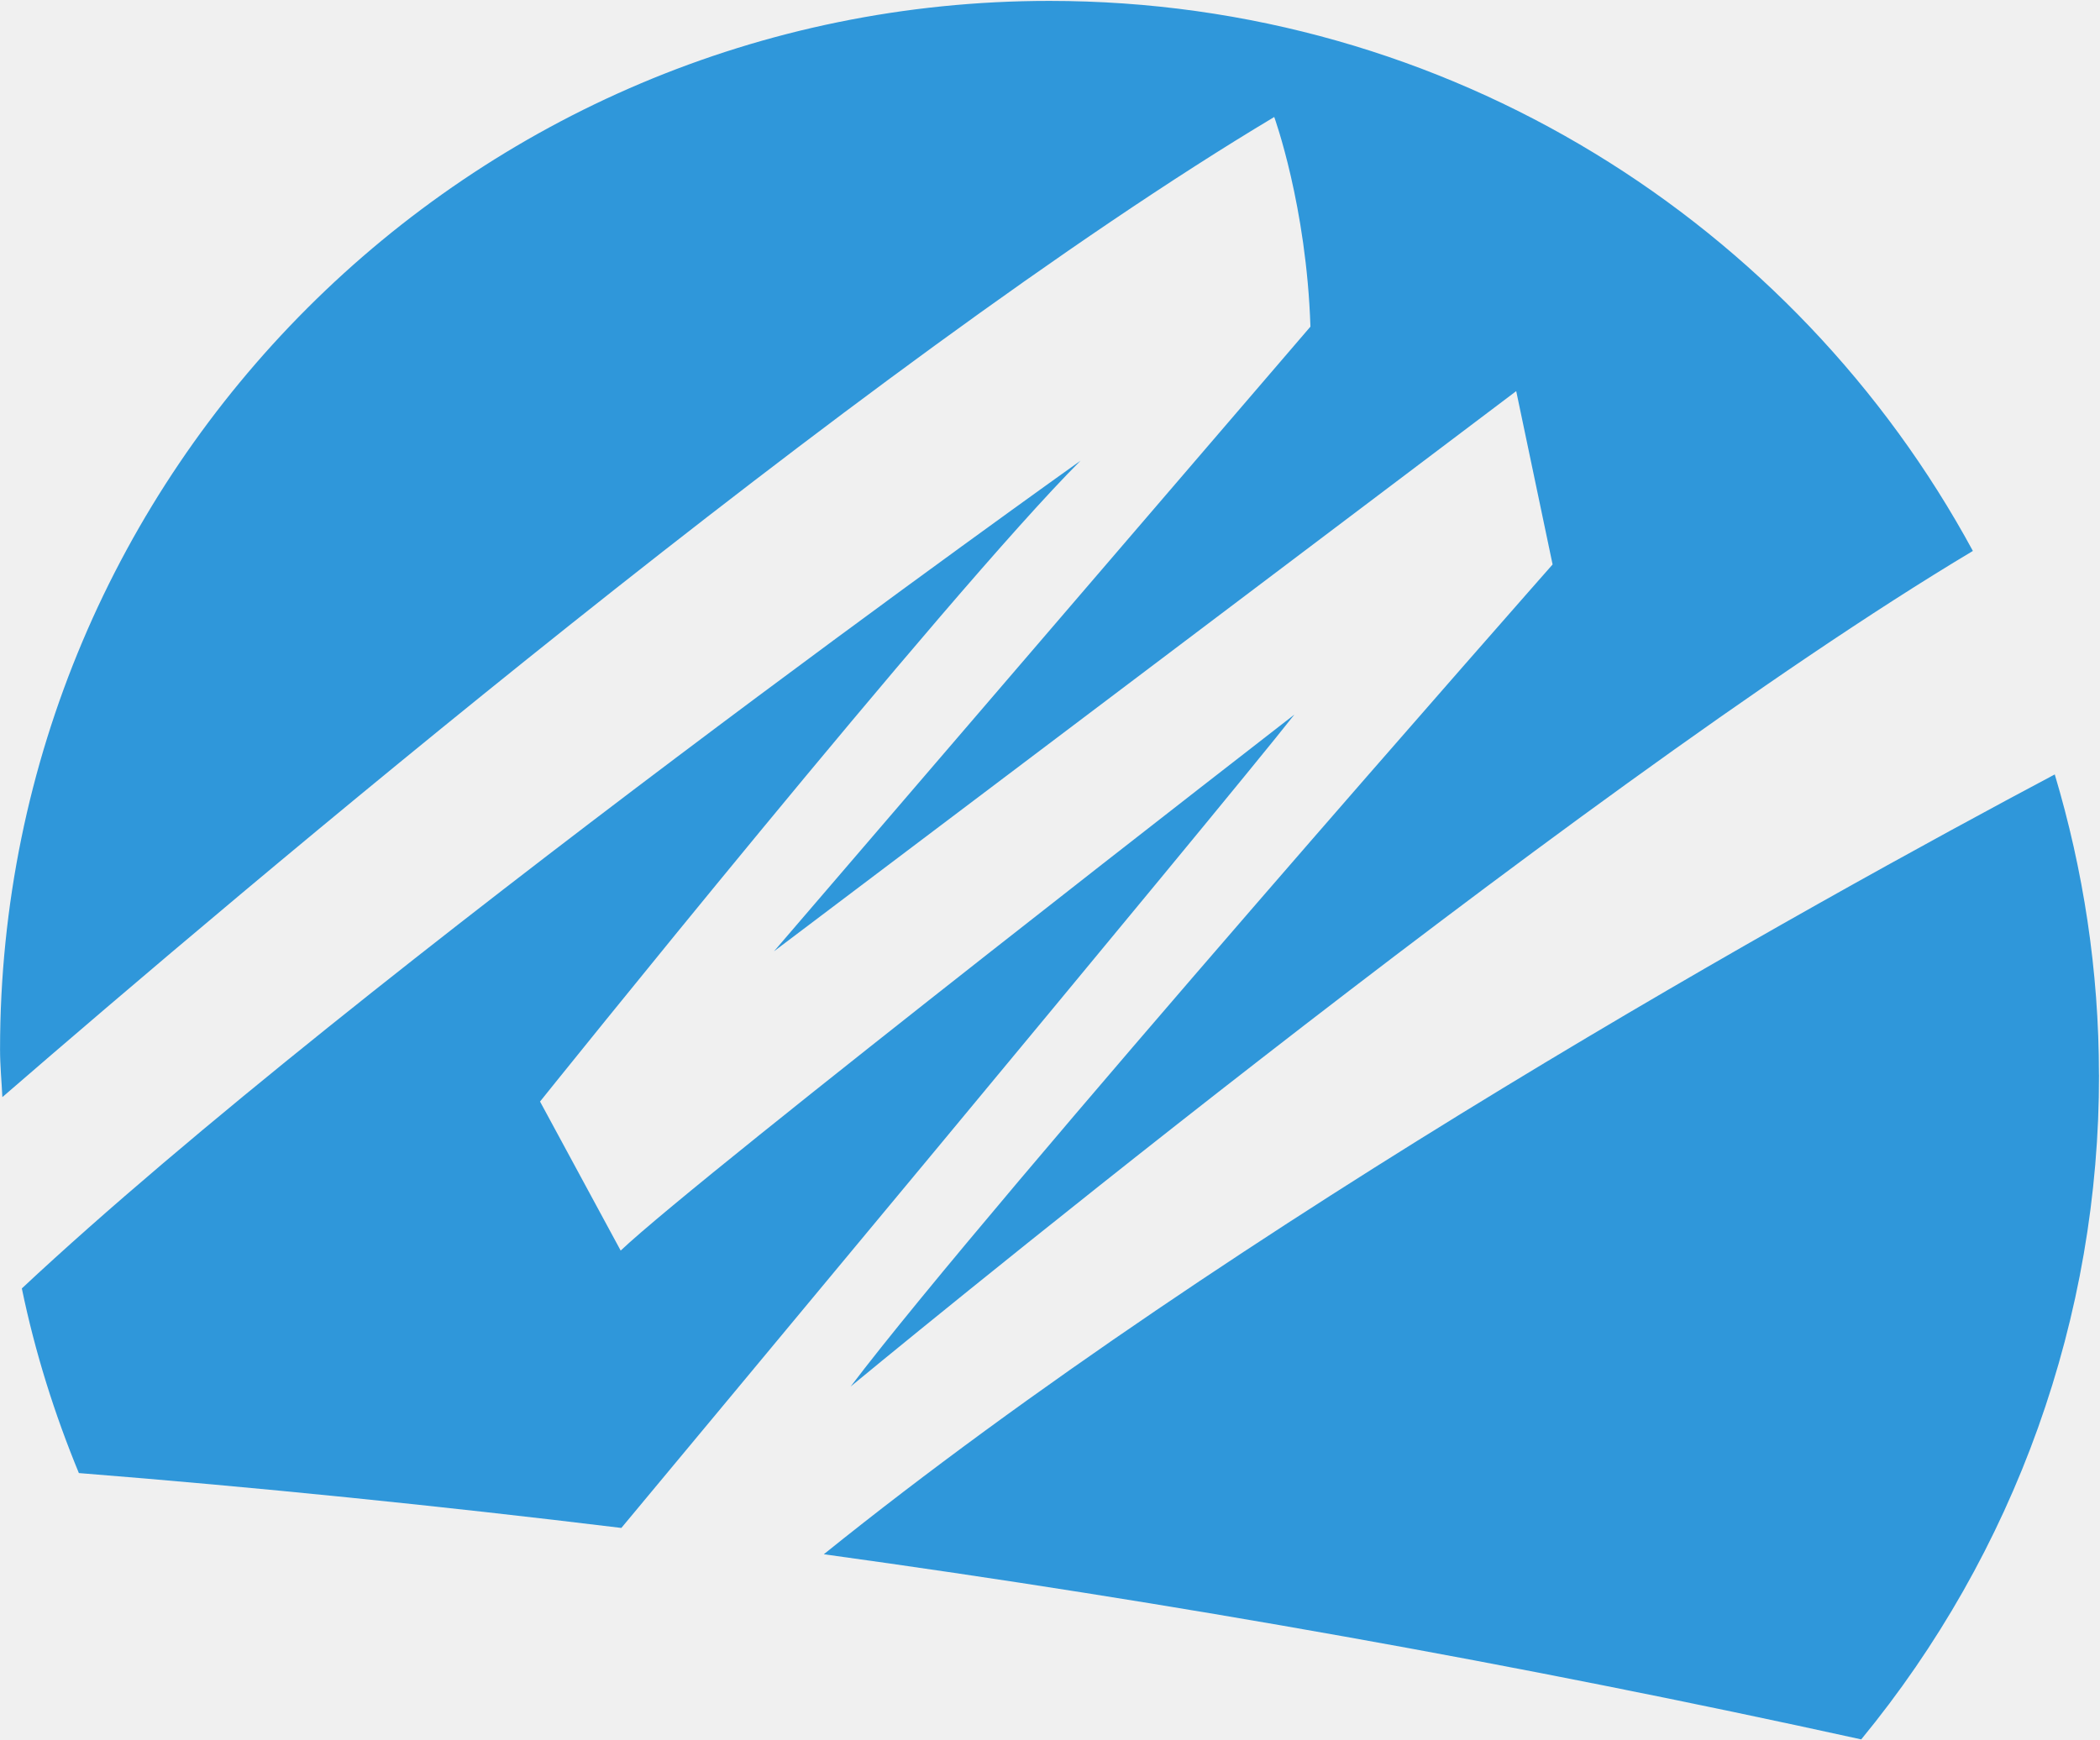
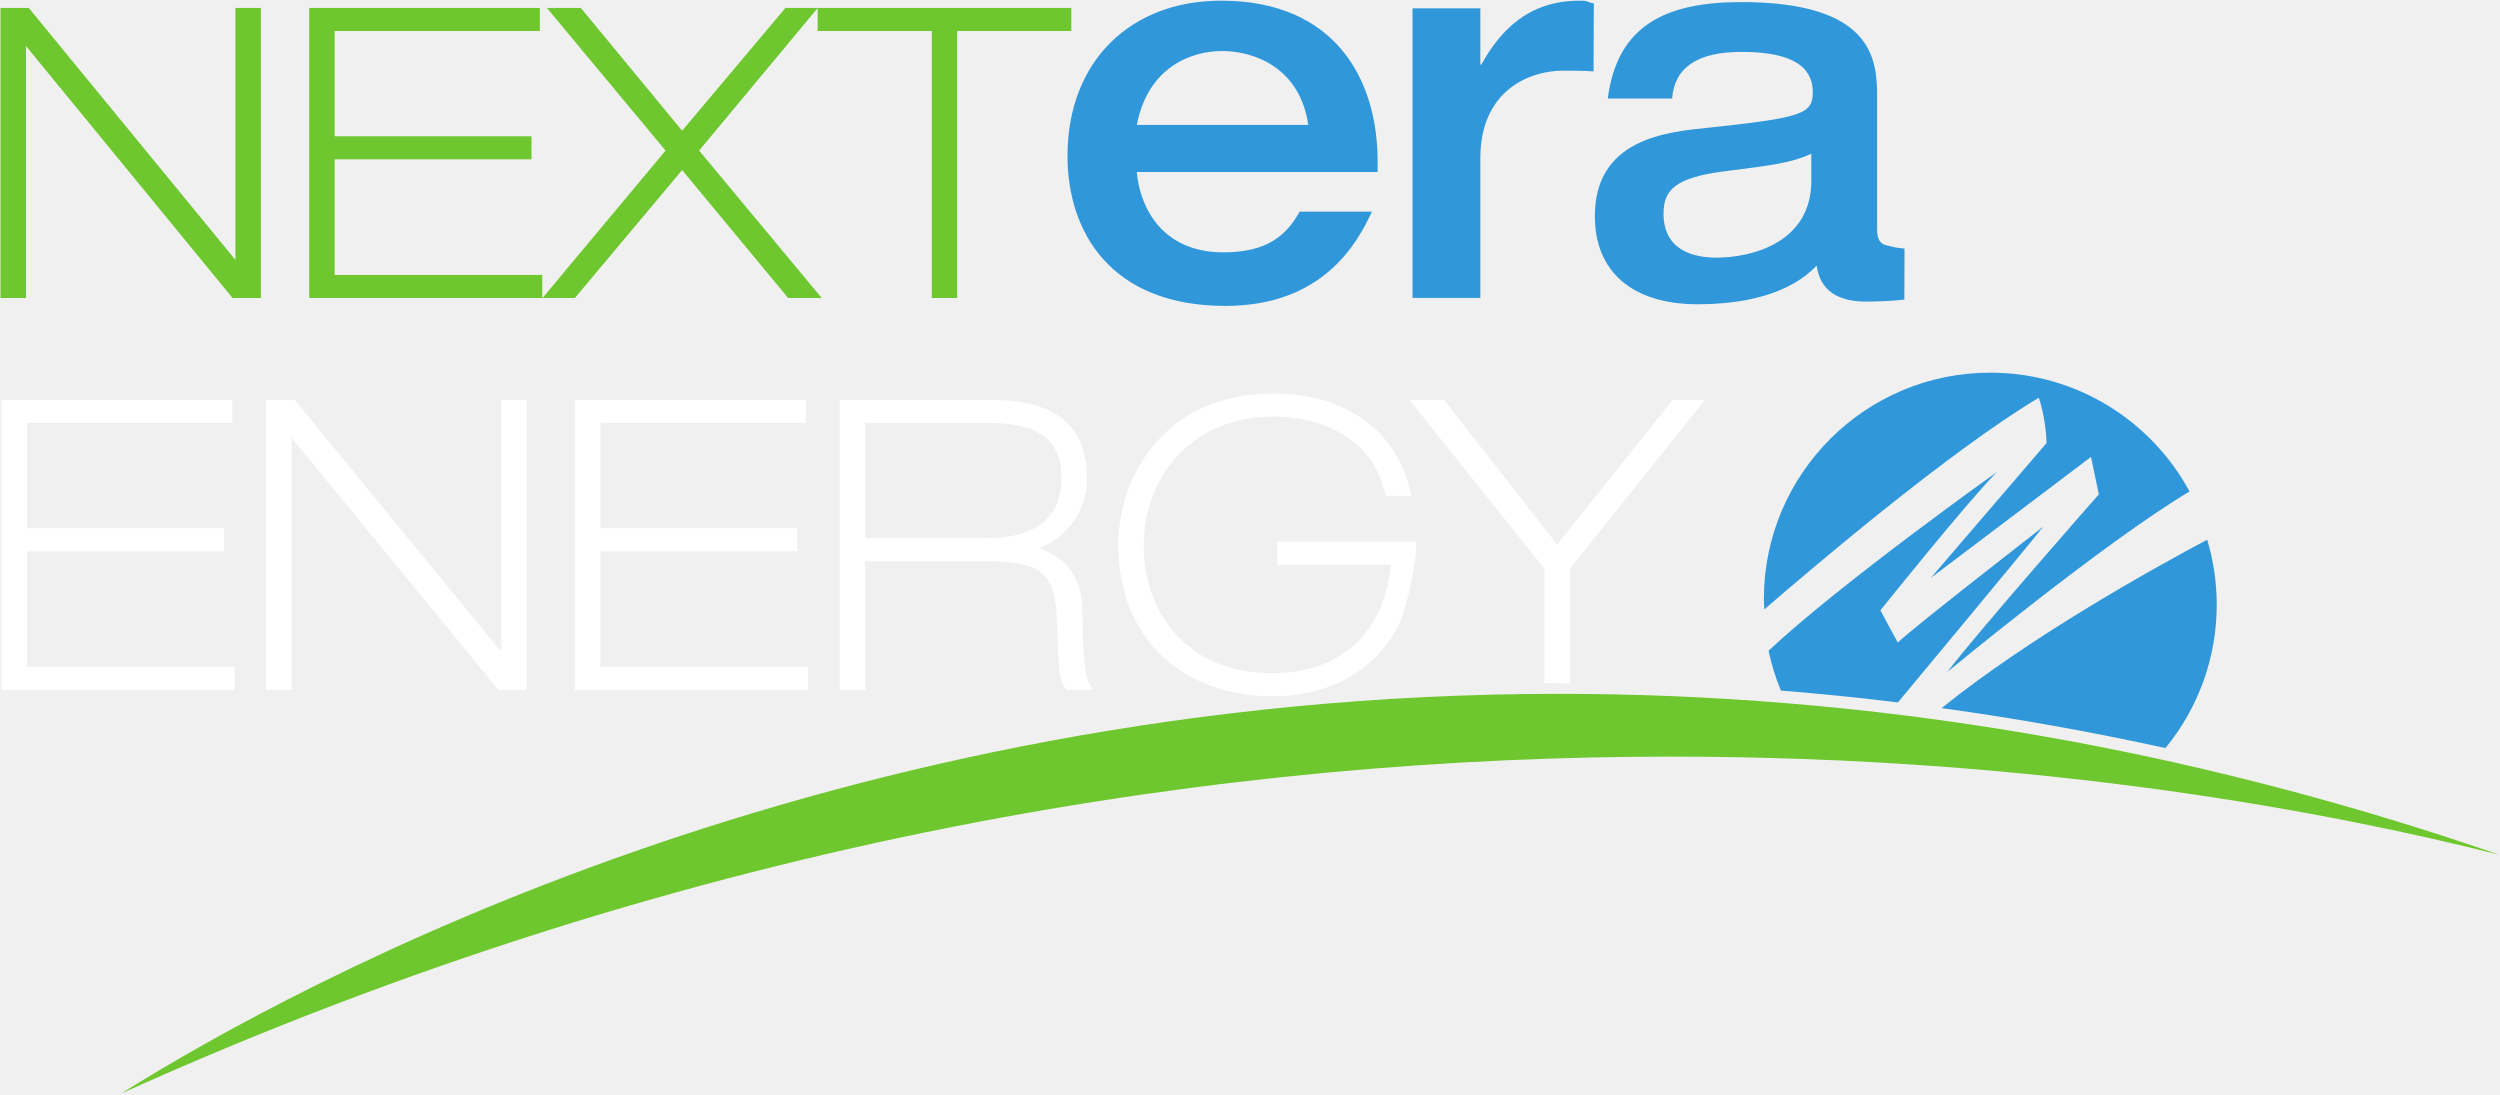
- <svg xmlns="http://www.w3.org/2000/svg" version="1.2" baseProfile="tiny-ps" viewBox="0 0 1705 1413" width="1705" height="1413">
-   <style>
- 		tspan { white-space:pre }
- 		.shp0 { fill: #2f97da } 
- 	</style>
-   <g id="Layer">
-     <path id="Layer" class="shp0" d="M1034.56 95.02C1034.56 95.02 1060.76 167.04 1063.95 265.28L628.43 772.55L1231.02 317.64L1260.56 458.42C1260.56 458.42 802.08 978.76 690.65 1126.03C690.65 1126.03 1275.16 642.66 1601.79 447.44C1457.68 181.42 1176.09 0.73 852.04 0.73C381.5 0.73 0.04 382.06 0.04 852.31C0.04 865.38 1.31 878.04 1.92 891C191.23 727.03 701.14 294.5 1034.56 95.02M1704.15 872.82C1704.15 788.05 1691.38 706.26 1668.27 628.93C1471.61 733.41 1004.31 992.08 668.86 1262.25C739.51 1271.99 810.07 1282.42 880.51 1293.56C950.96 1304.69 1021.29 1316.53 1091.49 1329.06C1161.7 1341.59 1231.79 1354.82 1301.73 1368.75C1371.68 1382.67 1441.48 1397.29 1511.14 1412.61C1542.12 1374.94 1569.79 1334.67 1593.85 1292.25C1617.9 1249.83 1638.25 1205.42 1654.68 1159.51C1671.1 1113.59 1683.53 1066.35 1691.83 1018.3C1700.13 970.25 1704.26 921.58 1704.2 872.82" />
-     <path id="Layer" class="shp0" d="M1050.93 580.32C1050.93 580.32 569.55 953.44 503.93 1015.63L438.46 894.6C438.46 894.6 769.24 482.18 877.33 374.11C877.33 374.11 288.26 793.16 17.73 1046.37C28.47 1098.28 44.23 1148.31 64.04 1196.32C209.06 1207.86 355.91 1222.8 504.48 1240.88C514.87 1228.32 992.56 654.81 1050.93 580.32" />
-   </g>
+ <svg xmlns="http://www.w3.org/2000/svg" width="2501" height="1095" viewBox="0 0 2501 1095" fill="none">
+   <path d="M1.591 690.202V400.006H232.352V423.069H27.052V528.413H224.013V551.489H27.052V667.125H234.709V690.202H1.591ZM498.596 690.202L291.881 438.116V690.202H266.407V400.006H294.737L501.465 652.132V400.006H526.898V690.202H498.596ZM575.246 690.202V400.006H805.98V423.069H600.68V528.413H797.668V551.476H600.68V667.125H808.378V690.202H575.246ZM985.159 538.301C993.997 538.328 1013.61 538.261 1030.58 530.555C1047.49 522.742 1061.84 508.409 1062 477.344C1061.84 433.967 1029.7 423.513 989.901 423.082H865.495V538.314H985.173L985.159 538.301ZM1067.37 690.215L1066.35 689.259C1059.14 681.553 1058.81 664.377 1057.26 620.879C1056.66 596.577 1052.39 582.069 1042.53 573.595C1032.7 564.974 1015.63 561.337 987.935 561.391H865.482V690.215H840.048V400.006H988.325C1015.81 400.02 1040.32 403.846 1058.43 415.768C1076.61 427.676 1087.54 448.017 1087.43 478.543C1087.54 505.997 1072.28 535.755 1039.12 548.458C1067.17 556.756 1082.52 580.088 1082.69 608.081C1083.43 659.541 1085.26 676.003 1090.21 684.867L1093.06 690.215H1067.37Z" fill="white" />
+   <path d="M232.662 298.138L25.974 46.039V298.138H0.514V7.942H28.79L235.545 260.041V7.942H260.992V298.138H232.662ZM309.326 298.138V7.942H540.087V31.005H334.786V136.349H531.734V159.412H334.786V275.061H542.457V298.138H309.326ZM810.412 7.942H1071.74V31.005H957.57V298.138H932.137V31.005H817.969V8.104L699.396 150.629L822.091 298.138H788.494L682.396 170.148L575.098 298.138H542.7L665.826 150.629L547.105 7.942H581.052L682.409 130.772L785.733 7.942H810.412Z" fill="#6EC72E" />
+   <path d="M2039.6 397.891C2039.6 397.891 2046.56 417.047 2047.41 443.181L1931.63 578.122L2091.83 457.11L2099.68 494.56C2099.68 494.56 1977.79 632.976 1948.17 672.15C1948.17 672.15 2103.56 543.568 2190.39 491.637C2152.08 420.873 2077.22 372.808 1991.08 372.808C1865.98 372.808 1764.57 474.246 1764.57 599.339C1764.57 602.814 1764.91 606.182 1765.07 609.631C1815.4 566.011 1950.96 450.954 2039.6 397.891ZM2217.61 604.795C2217.61 582.244 2214.21 560.488 2208.07 539.918C2155.79 567.708 2031.56 636.519 1942.38 708.388C2017.52 718.746 2092.22 732.088 2166.29 748.383C2199.55 707.927 2217.69 657.163 2217.62 604.795" fill="#2F97DA" />
+   <path d="M2043.95 526.985C2043.95 526.985 1915.97 626.241 1898.53 642.783L1881.12 610.587C1881.12 610.587 1969.06 500.878 1997.8 472.131C1997.8 472.131 1841.2 583.604 1769.27 650.96C1772.13 664.768 1776.32 678.078 1781.59 690.848C1820.14 693.92 1859.18 697.894 1898.68 702.703C1901.44 699.362 2028.43 546.801 2043.95 526.985Z" fill="#2F97DA" />
+   <path d="M1273 696.546C1229.24 696.546 1190.62 682.711 1162.94 656.726C1135.27 630.753 1118.74 592.67 1118.75 545.09C1118.75 510.012 1130.69 472.265 1156.01 443.114C1181.3 413.962 1220.14 393.621 1273 393.675C1343.45 393.459 1396.72 428.781 1410.86 491.57L1411.87 495.988H1386.22L1385.58 493.159C1374.12 442.858 1328.66 416.872 1273 416.724C1194.08 416.832 1144.33 475.472 1144.19 545.104C1144.44 614.548 1188.08 673.309 1273 673.484C1341.48 673.228 1385.31 632.841 1391.17 564.947H1277.7V541.884H1417.08L1416.92 545.67C1415.74 569.325 1408.69 599.716 1401.86 618.953C1379.85 671.18 1328.4 696.546 1273.19 696.546H1273ZM1566.88 683.493C1561.93 683.479 1556.98 683.398 1552.08 683.398L1548.67 683.439H1545.06L1545.03 568.934L1409.99 399.993H1444.58L1557.79 544.807L1673.36 399.993H1705.6L1570.51 568.934V683.52L1566.88 683.493Z" fill="white" />
+   <path d="M2157.19 758.742C2081.92 742.395 2006.03 729.093 1929.69 718.868C1922.01 717.817 1914.33 716.847 1906.68 715.877C1866.4 710.812 1826.55 706.703 1787.22 703.484C1711.55 697.239 1635.66 694.111 1559.74 694.108H1559.64C830.282 694.108 299.33 982.377 121.107 1094.01C699.975 832.793 1239.75 756.924 1671.63 756.924C2041.42 756.924 2332.08 812.56 2500.51 855.169C2388.08 816.262 2273.44 784.063 2157.19 758.742Z" fill="#6EC72E" />
+   <path d="M1137.29 124.966C1148.39 67.094 1191.75 51.036 1222.56 51.036C1255.31 51.036 1300.61 68.172 1308.8 124.966H1137.29ZM1378.17 161.392C1378.17 78.37 1334.83 0.668 1221.6 0.668C1131.04 0.668 1067.93 61.18 1067.93 156.017C1067.93 231.59 1110.79 306.032 1225.94 306.032C1323.3 306.032 1357.96 243.35 1372.44 211.734H1300.13C1287.1 235.308 1267.84 252.457 1224.02 252.457C1158.01 252.457 1139.42 201.038 1137.29 172.102H1378.17V161.392ZM1812.04 180.817C1812.04 242.892 1752.45 257.738 1717.1 257.738C1694.74 257.738 1664.19 250.827 1664.19 213.687C1664.19 189.843 1676.12 177.598 1725.75 171.28C1772.44 165.42 1792.97 162.793 1812.04 153.754V180.817ZM1891.15 246.341C1885.6 244.94 1877.86 244.994 1877.86 229.596V96.475C1877.86 59.887 1874.07 2.082 1741.97 2.082C1667.04 2.082 1617.95 24.849 1608.41 98.59H1672.77C1675.15 67.296 1698.5 51.926 1741.97 51.926C1780.06 51.926 1813.5 59.874 1813.5 92.231C1813.5 113.96 1803.44 117.692 1708.98 127.782C1667.04 132.012 1595.5 138.909 1595.5 216.341C1595.5 271.519 1632.68 304.388 1698.51 304.388C1772.44 304.388 1804.42 279.467 1817.34 265.686C1819.21 276.287 1823.98 301.734 1866.9 301.734C1877.65 301.734 1896.37 300.886 1905.12 299.714L1905.29 248.645C1896.62 247.904 1895.05 247.311 1891.15 246.341ZM1594.45 3.403C1585.61 1.746 1590.57 0.668 1580.19 0.668C1528.11 0.668 1500.12 31.827 1481.88 64.629H1480.94V8.333H1413.1V298.057H1480.94V158.092C1480.94 90.884 1529.6 70.65 1563.99 70.65C1569.12 70.65 1588.3 70.799 1594.18 71.432L1594.45 3.403Z" fill="#2F97DA" />
</svg>
